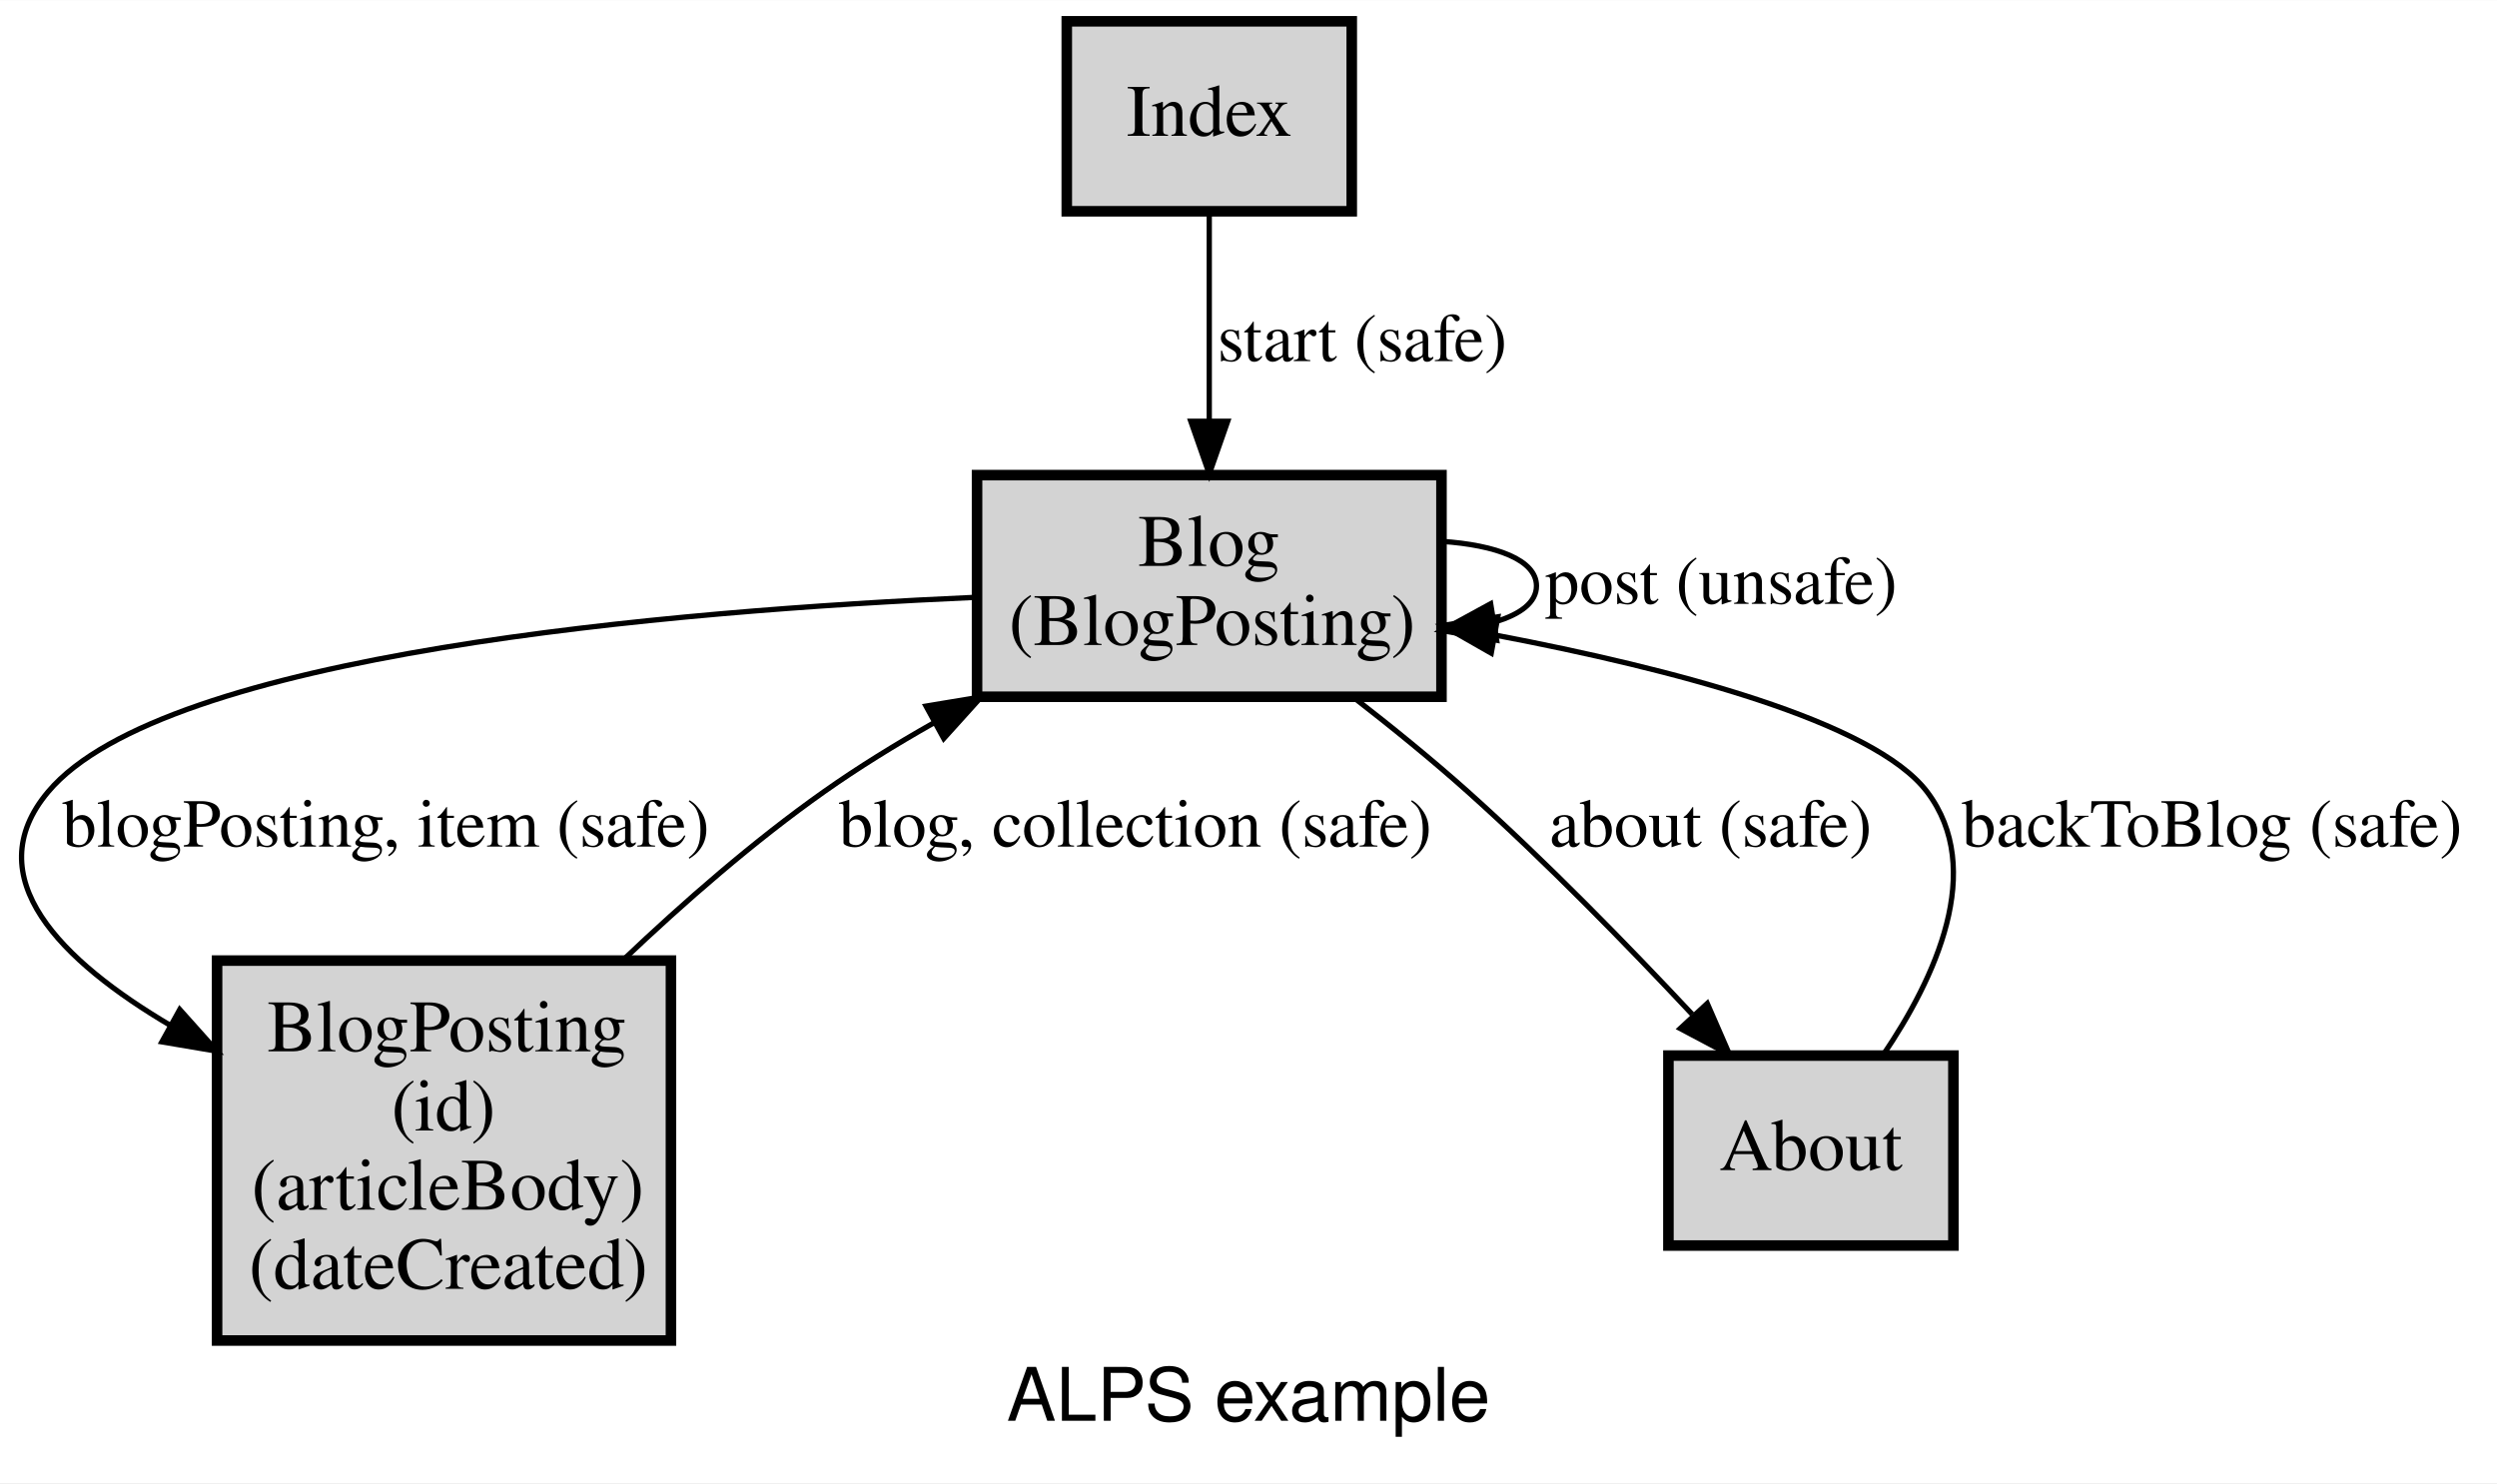
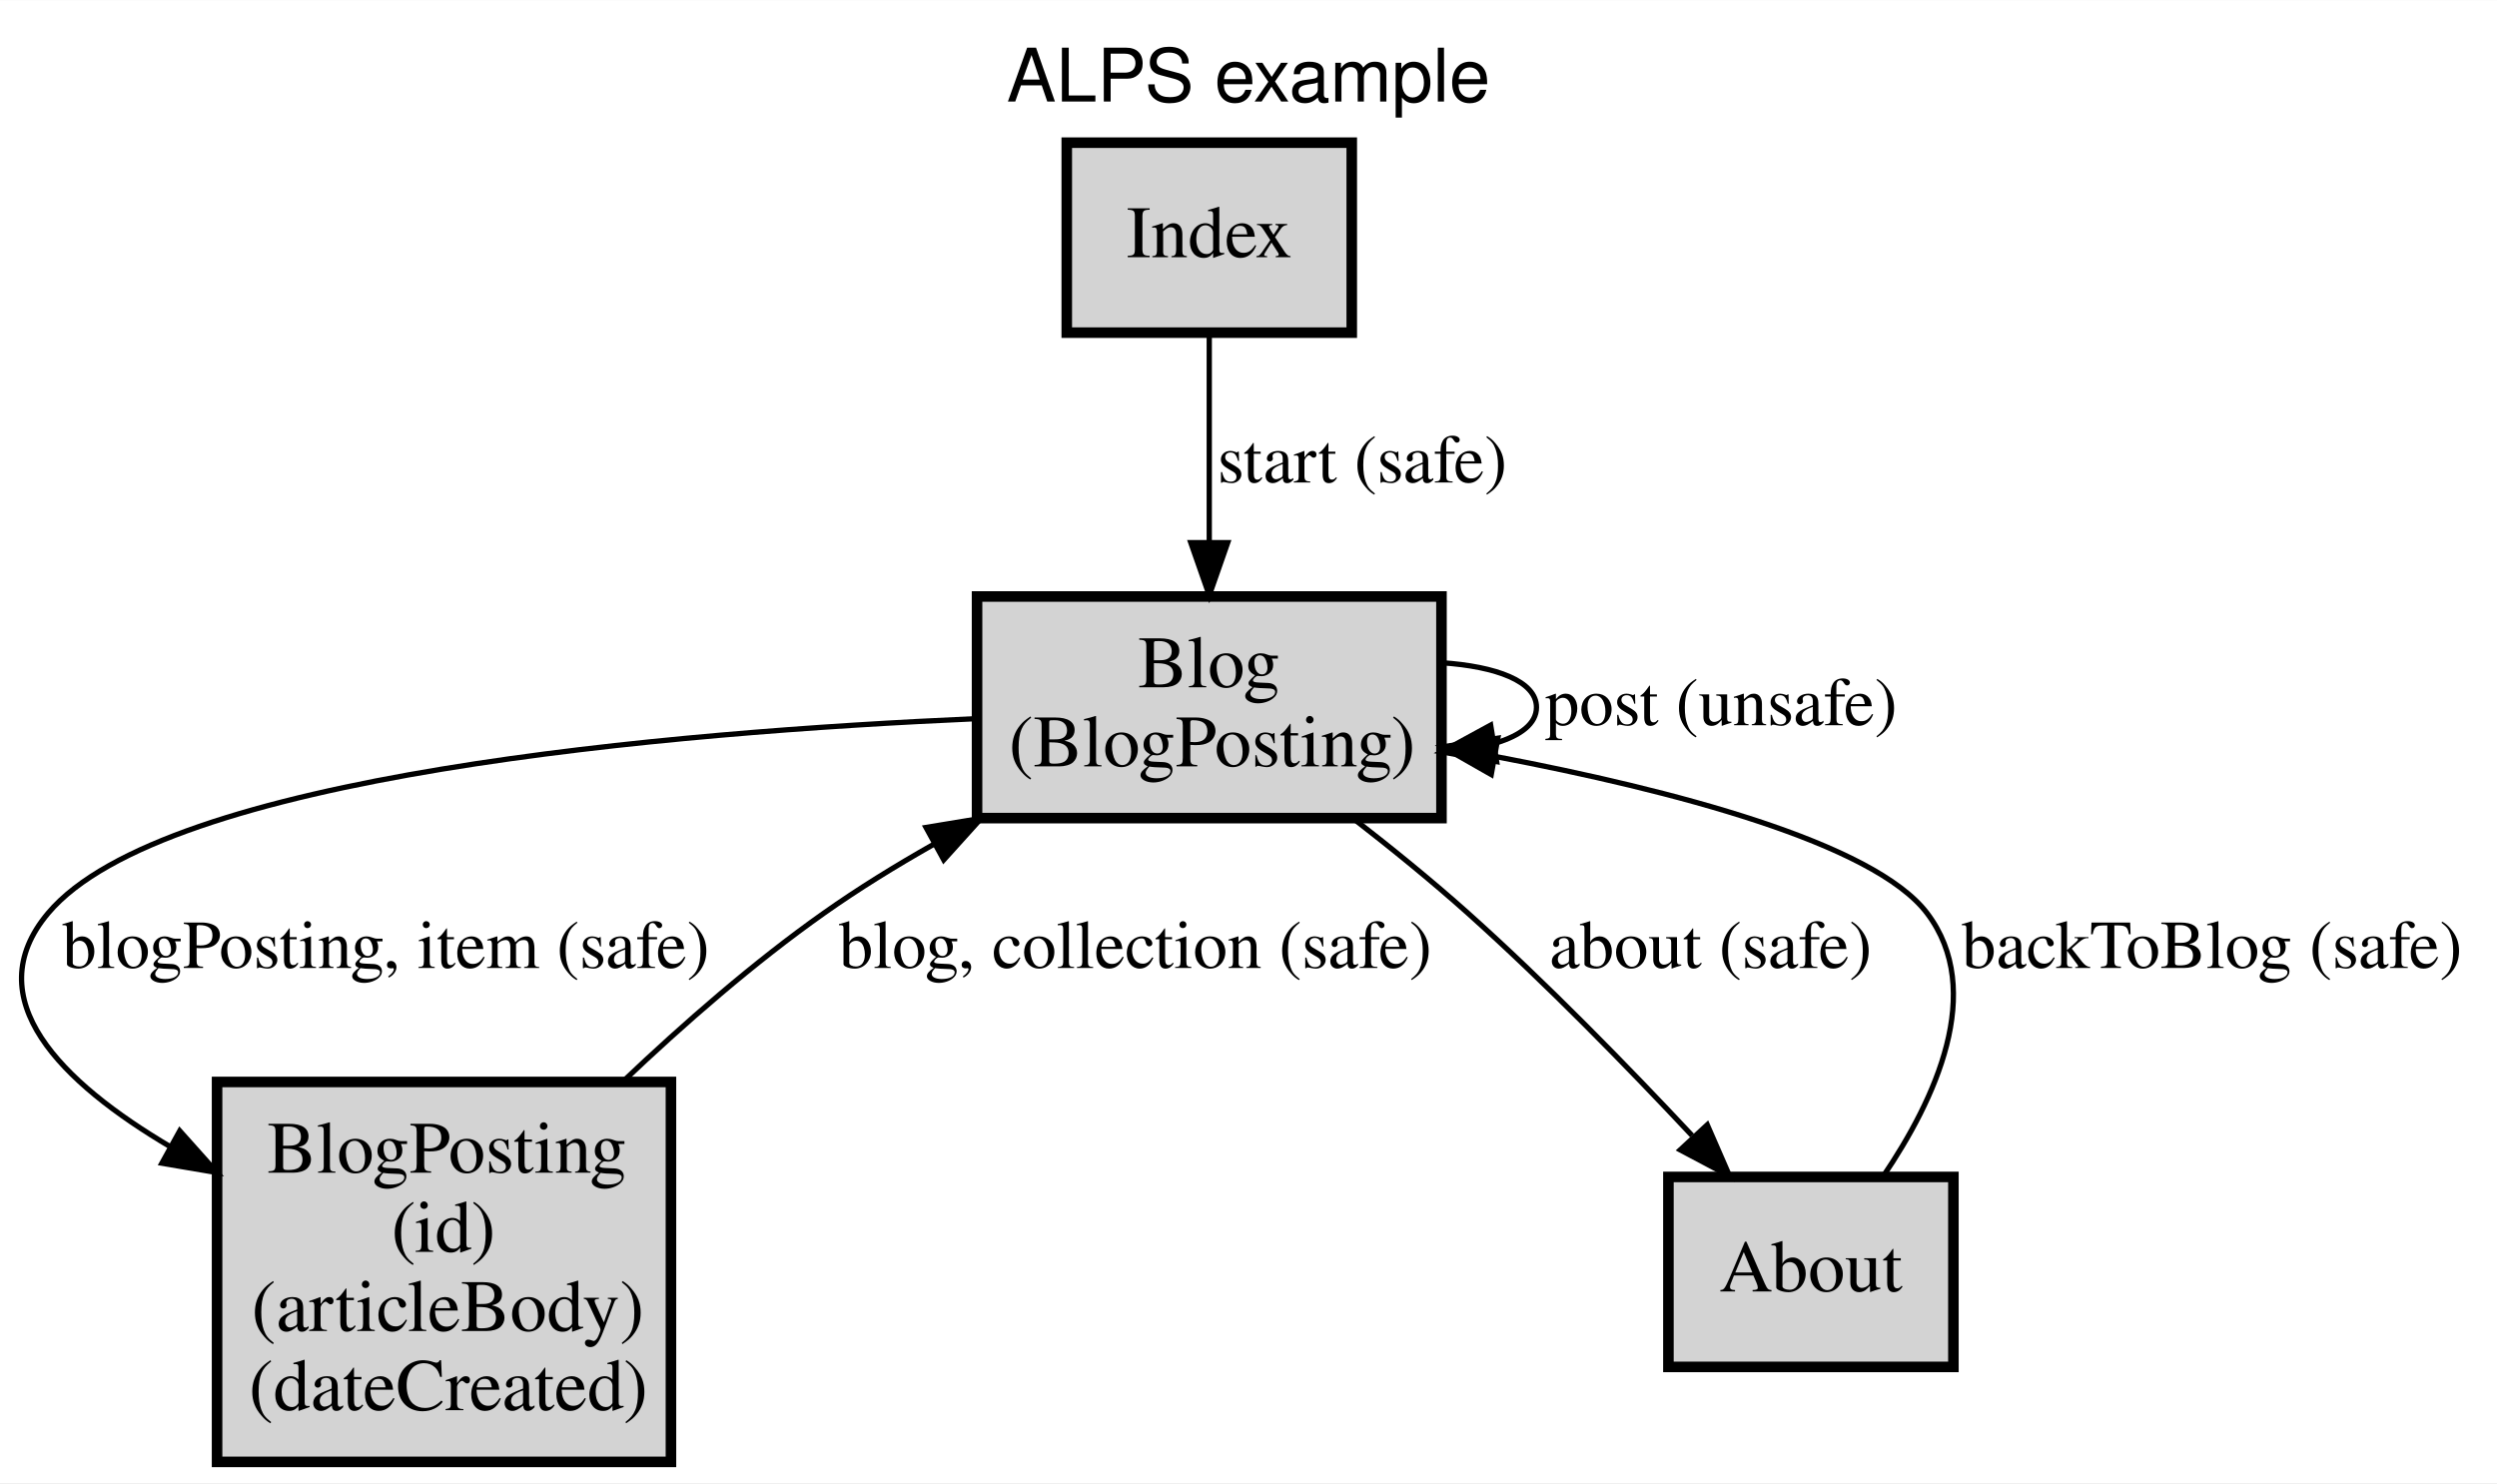
<svg xmlns="http://www.w3.org/2000/svg" xmlns:xlink="http://www.w3.org/1999/xlink" width="473pt" height="281pt" viewBox="0.00 0.00 473.13 281.00">
  <g id="graph0" class="graph" transform="scale(1 1) rotate(0) translate(4 277)">
    <g id="a_graph0">
      <a xlink:href="index.html" xlink:title="ALPS example" target="_parent">
        <polygon fill="white" stroke="transparent" points="-4,4 -4,-277 469.13,-277 469.13,4 -4,4" />
-         <text text-anchor="middle" x="232.56" y="-7.8" font-family="Helvetica,sans-Serif" font-size="14.00">ALPS example</text>
+         <text text-anchor="middle" x="232.56" y="-257.8" font-family="Helvetica,sans-Serif" font-size="14.00">ALPS example</text>
      </a>
    </g>
    <g id="node1" class="node">
      <g id="a_node1">
        <a xlink:href="docs/semantic.Blog.html" xlink:title="&lt;TABLE&gt;" target="_parent">
-           <polygon fill="lightgray" stroke="black" stroke-width="2" points="269.13,-187 181.13,-187 181.13,-145 269.13,-145 269.13,-187" />
-           <text text-anchor="start" x="211.63" y="-169.8" font-family="Times,serif" font-size="14.00">Blog</text>
-           <text text-anchor="start" x="187.13" y="-154.8" font-family="Times,serif" font-size="14.00">(BlogPosting)</text>
+           <polygon fill="lightgray" stroke="black" stroke-width="2" points="269.13,-164 181.13,-164 181.13,-122 269.13,-122 269.13,-164" />
+           <text text-anchor="start" x="211.63" y="-146.8" font-family="Times,serif" font-size="14.00">Blog</text>
+           <text text-anchor="start" x="187.13" y="-131.8" font-family="Times,serif" font-size="14.00">(BlogPosting)</text>
        </a>
      </g>
    </g>
    <g id="edge4" class="edge">
      <g id="a_edge4">
        <a xlink:href="docs/unsafe.post.html" xlink:title="post (unsafe)" target="_parent">
-           <path fill="none" stroke="black" d="M269.15,-174.45C279.49,-173.76 287.13,-170.94 287.13,-166 287.13,-162.91 284.14,-160.65 279.38,-159.22" />
-           <polygon fill="black" stroke="black" points="279.58,-155.71 269.15,-157.55 278.45,-162.62 279.58,-155.71" />
+           <path fill="none" stroke="black" d="M269.15,-151.45C279.49,-150.76 287.13,-147.94 287.13,-143 287.13,-139.91 284.14,-137.65 279.38,-136.22" />
+           <polygon fill="black" stroke="black" points="279.58,-132.71 269.15,-134.55 278.45,-139.62 279.58,-132.71" />
        </a>
      </g>
      <g id="a_edge4-label">
        <a xlink:href="docs/unsafe.post.html" xlink:title="post (unsafe)" target="_parent">
-           <text text-anchor="middle" x="322.13" y="-162.6" font-family="Times,serif" font-size="13.00">post (unsafe)</text>
+           <text text-anchor="middle" x="322.13" y="-139.6" font-family="Times,serif" font-size="13.00">post (unsafe)</text>
        </a>
      </g>
    </g>
    <g id="node2" class="node">
      <g id="a_node2">
        <a xlink:href="docs/semantic.BlogPosting.html" xlink:title="&lt;TABLE&gt;" target="_parent">
-           <polygon fill="lightgray" stroke="black" stroke-width="2" points="123.13,-95 37.13,-95 37.13,-23 123.13,-23 123.13,-95" />
-           <text text-anchor="start" x="46.63" y="-77.8" font-family="Times,serif" font-size="14.00">BlogPosting</text>
-           <text text-anchor="start" x="70.13" y="-62.8" font-family="Times,serif" font-size="14.00">(id)</text>
-           <text text-anchor="start" x="43.63" y="-47.8" font-family="Times,serif" font-size="14.00">(articleBody)</text>
-           <text text-anchor="start" x="43.13" y="-32.8" font-family="Times,serif" font-size="14.00">(dateCreated)</text>
+           <polygon fill="lightgray" stroke="black" stroke-width="2" points="123.13,-72 37.13,-72 37.13,0 123.13,0 123.13,-72" />
+           <text text-anchor="start" x="46.63" y="-54.8" font-family="Times,serif" font-size="14.00">BlogPosting</text>
+           <text text-anchor="start" x="70.13" y="-39.8" font-family="Times,serif" font-size="14.00">(id)</text>
+           <text text-anchor="start" x="43.63" y="-24.8" font-family="Times,serif" font-size="14.00">(articleBody)</text>
+           <text text-anchor="start" x="43.13" y="-9.8" font-family="Times,serif" font-size="14.00">(dateCreated)</text>
        </a>
      </g>
    </g>
    <g id="edge3" class="edge">
      <g id="a_edge3">
        <a xlink:href="docs/safe.blogPosting.html" xlink:title="blogPosting, item (safe)" target="_parent">
-           <path fill="none" stroke="black" d="M181.03,-163.85C123.39,-161.31 27.16,-153.16 5.13,-127 -8.51,-110.8 7.61,-94.91 28.35,-82.68" />
-           <polygon fill="black" stroke="black" points="30.06,-85.73 37.12,-77.83 26.67,-79.6 30.06,-85.73" />
+           <path fill="none" stroke="black" d="M181.03,-140.85C123.39,-138.31 27.16,-130.16 5.13,-104 -8.51,-87.8 7.61,-71.91 28.35,-59.68" />
+           <polygon fill="black" stroke="black" points="30.06,-62.73 37.12,-54.83 26.67,-56.6 30.06,-62.73" />
        </a>
      </g>
      <g id="a_edge3-label">
        <a xlink:href="docs/safe.blogPosting.html" xlink:title="blogPosting, item (safe)" target="_parent">
-           <text text-anchor="middle" x="69.13" y="-116.6" font-family="Times,serif" font-size="13.00">blogPosting, item (safe)</text>
+           <text text-anchor="middle" x="69.13" y="-93.6" font-family="Times,serif" font-size="13.00">blogPosting, item (safe)</text>
        </a>
      </g>
    </g>
    <g id="node4" class="node">
      <g id="a_node4">
        <a xlink:href="docs/semantic.About.html" xlink:title="About" target="_parent">
-           <polygon fill="lightgray" stroke="black" stroke-width="2" points="366.13,-77 312.13,-77 312.13,-41 366.13,-41 366.13,-77" />
-           <text text-anchor="middle" x="339.13" y="-55.3" font-family="Times,serif" font-size="14.00">About</text>
+           <polygon fill="lightgray" stroke="black" stroke-width="2" points="366.13,-54 312.13,-54 312.13,-18 366.13,-18 366.13,-54" />
+           <text text-anchor="middle" x="339.13" y="-32.3" font-family="Times,serif" font-size="14.00">About</text>
        </a>
      </g>
    </g>
    <g id="edge5" class="edge">
      <g id="a_edge5">
        <a xlink:href="docs/safe.about.html" xlink:title="about (safe)" target="_parent">
-           <path fill="none" stroke="black" d="M252.38,-144.95C259.62,-139.34 267.31,-133.1 274.13,-127 288.93,-113.75 304.45,-97.83 316.62,-84.84" />
-           <polygon fill="black" stroke="black" points="319.49,-86.88 323.72,-77.17 314.36,-82.13 319.49,-86.88" />
+           <path fill="none" stroke="black" d="M252.38,-121.95C259.62,-116.34 267.31,-110.1 274.13,-104 288.93,-90.75 304.45,-74.83 316.62,-61.84" />
+           <polygon fill="black" stroke="black" points="319.49,-63.88 323.72,-54.17 314.36,-59.13 319.49,-63.88" />
        </a>
      </g>
      <g id="a_edge5-label">
        <a xlink:href="docs/safe.about.html" xlink:title="about (safe)" target="_parent">
-           <text text-anchor="middle" x="320.13" y="-116.6" font-family="Times,serif" font-size="13.00">about (safe)</text>
+           <text text-anchor="middle" x="320.13" y="-93.6" font-family="Times,serif" font-size="13.00">about (safe)</text>
        </a>
      </g>
    </g>
    <g id="edge6" class="edge">
      <g id="a_edge6">
        <a xlink:href="docs/safe.blog.html" xlink:title="blog, collection (safe)" target="_parent">
-           <path fill="none" stroke="black" d="M114.02,-95.07C125.54,-106.01 138.87,-117.65 152.13,-127 158.61,-131.58 165.72,-135.96 172.87,-140.01" />
-           <polygon fill="black" stroke="black" points="171.46,-143.23 181.92,-144.96 174.82,-137.09 171.46,-143.23" />
+           <path fill="none" stroke="black" d="M114.02,-72.07C125.54,-83.01 138.87,-94.65 152.13,-104 158.61,-108.58 165.72,-112.96 172.87,-117.01" />
+           <polygon fill="black" stroke="black" points="171.46,-120.23 181.92,-121.96 174.82,-114.09 171.46,-120.23" />
        </a>
      </g>
      <g id="a_edge6-label">
        <a xlink:href="docs/safe.blog.html" xlink:title="blog, collection (safe)" target="_parent">
-           <text text-anchor="middle" x="211.13" y="-116.6" font-family="Times,serif" font-size="13.00">blog, collection (safe)</text>
+           <text text-anchor="middle" x="211.13" y="-93.6" font-family="Times,serif" font-size="13.00">blog, collection (safe)</text>
        </a>
      </g>
    </g>
    <g id="node3" class="node">
      <g id="a_node3">
        <a xlink:href="docs/semantic.Index.html" xlink:title="Index" target="_parent">
-           <polygon fill="lightgray" stroke="black" stroke-width="2" points="252.13,-273 198.13,-273 198.13,-237 252.13,-237 252.13,-273" />
-           <text text-anchor="middle" x="225.13" y="-251.3" font-family="Times,serif" font-size="14.00">Index</text>
+           <polygon fill="lightgray" stroke="black" stroke-width="2" points="252.13,-250 198.13,-250 198.13,-214 252.13,-214 252.13,-250" />
+           <text text-anchor="middle" x="225.13" y="-228.3" font-family="Times,serif" font-size="14.00">Index</text>
        </a>
      </g>
    </g>
    <g id="edge1" class="edge">
      <g id="a_edge1">
        <a xlink:href="docs/safe.start.html" xlink:title="start (safe)" target="_parent">
-           <path fill="none" stroke="black" d="M225.13,-236.81C225.13,-225.56 225.13,-210.54 225.13,-197.32" />
-           <polygon fill="black" stroke="black" points="228.63,-197.21 225.13,-187.21 221.63,-197.21 228.63,-197.21" />
+           <path fill="none" stroke="black" d="M225.13,-213.81C225.13,-202.56 225.13,-187.54 225.13,-174.32" />
+           <polygon fill="black" stroke="black" points="228.63,-174.21 225.13,-164.21 221.63,-174.21 228.63,-174.21" />
        </a>
      </g>
      <g id="a_edge1-label">
        <a xlink:href="docs/safe.start.html" xlink:title="start (safe)" target="_parent">
-           <text text-anchor="middle" x="254.13" y="-208.6" font-family="Times,serif" font-size="13.00">start (safe)</text>
+           <text text-anchor="middle" x="254.13" y="-185.6" font-family="Times,serif" font-size="13.00">start (safe)</text>
        </a>
      </g>
    </g>
    <g id="edge2" class="edge">
      <g id="a_edge2">
        <a xlink:href="docs/safe.backToBlog.html" xlink:title="backToBlog (safe)" target="_parent">
-           <path fill="none" stroke="black" d="M352.83,-77.14C362.64,-91.61 372.3,-112.27 361.13,-127 350.99,-140.36 312.83,-150.3 279.5,-156.65" />
-           <polygon fill="black" stroke="black" points="278.56,-153.26 269.35,-158.51 279.81,-160.15 278.56,-153.26" />
+           <path fill="none" stroke="black" d="M352.83,-54.14C362.64,-68.61 372.3,-89.27 361.13,-104 350.99,-117.36 312.83,-127.3 279.5,-133.65" />
+           <polygon fill="black" stroke="black" points="278.56,-130.26 269.35,-135.51 279.81,-137.15 278.56,-130.26" />
        </a>
      </g>
      <g id="a_edge2-label">
        <a xlink:href="docs/safe.backToBlog.html" xlink:title="backToBlog (safe)" target="_parent">
-           <text text-anchor="middle" x="415.13" y="-116.6" font-family="Times,serif" font-size="13.00">backToBlog (safe)</text>
+           <text text-anchor="middle" x="415.13" y="-93.6" font-family="Times,serif" font-size="13.00">backToBlog (safe)</text>
        </a>
      </g>
    </g>
  </g>
</svg>
